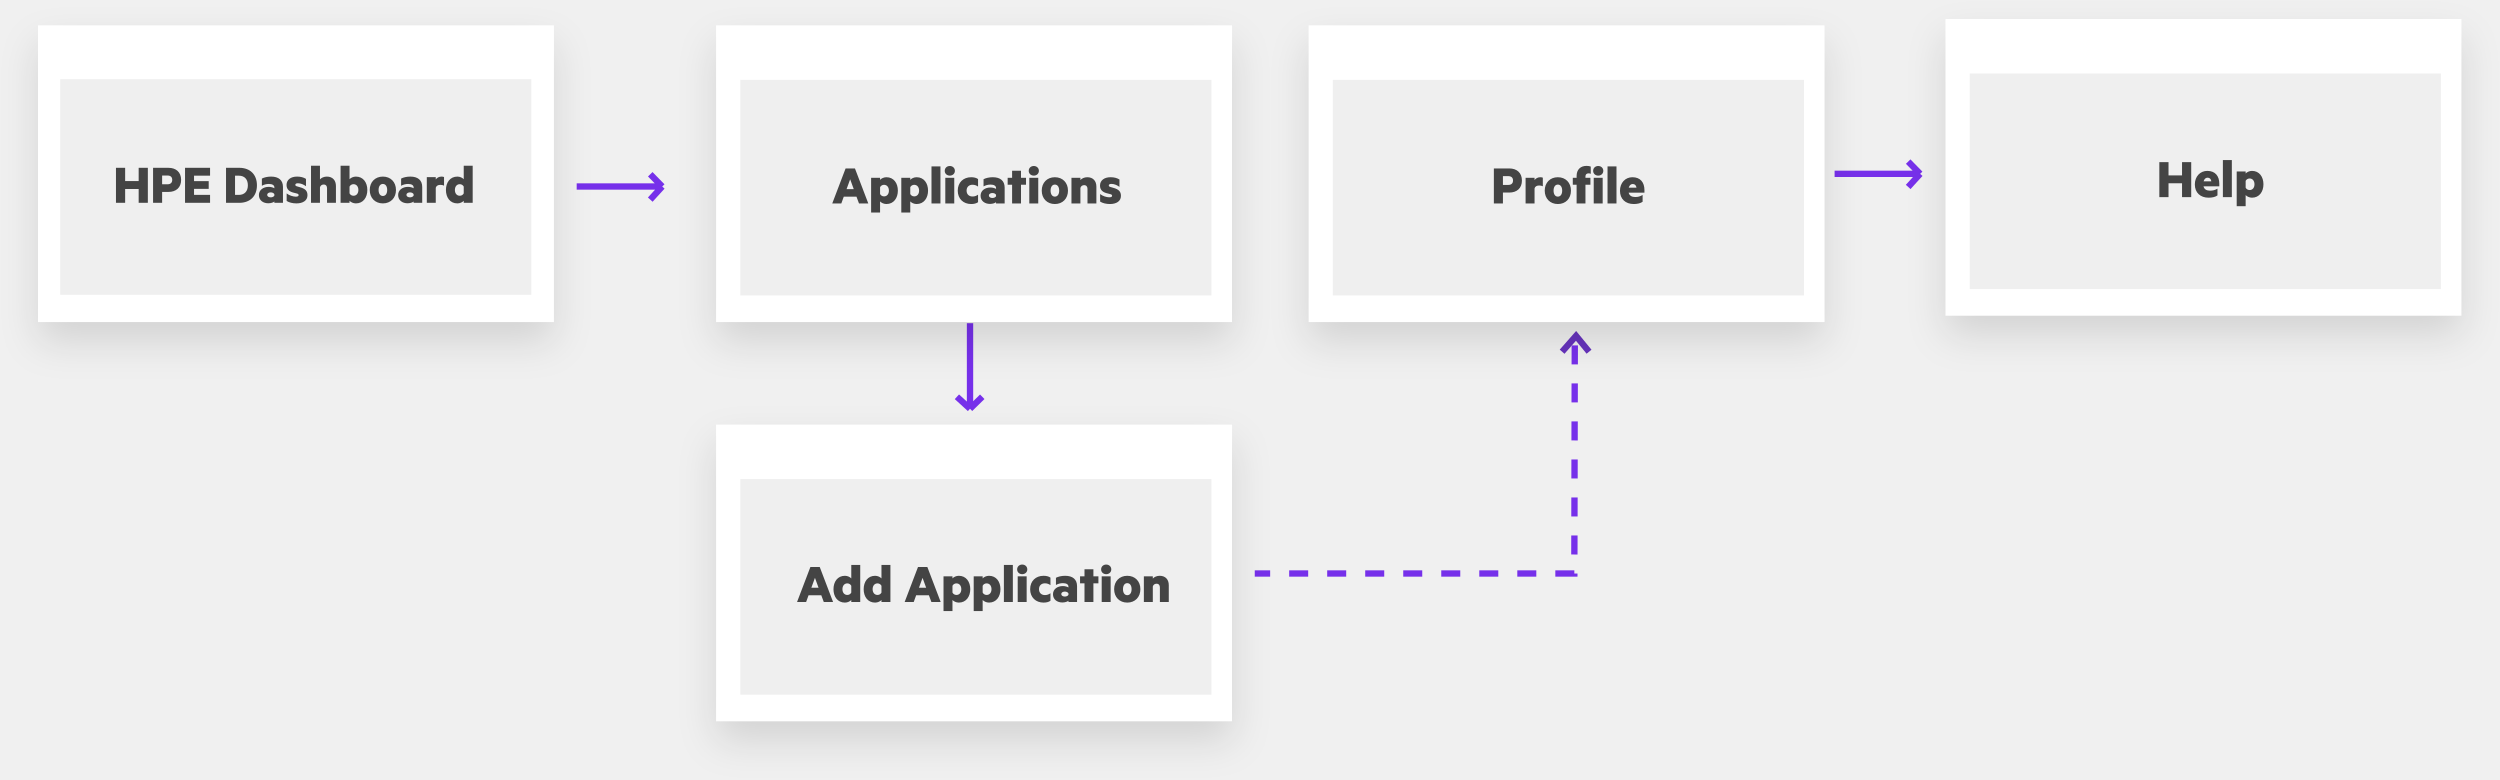
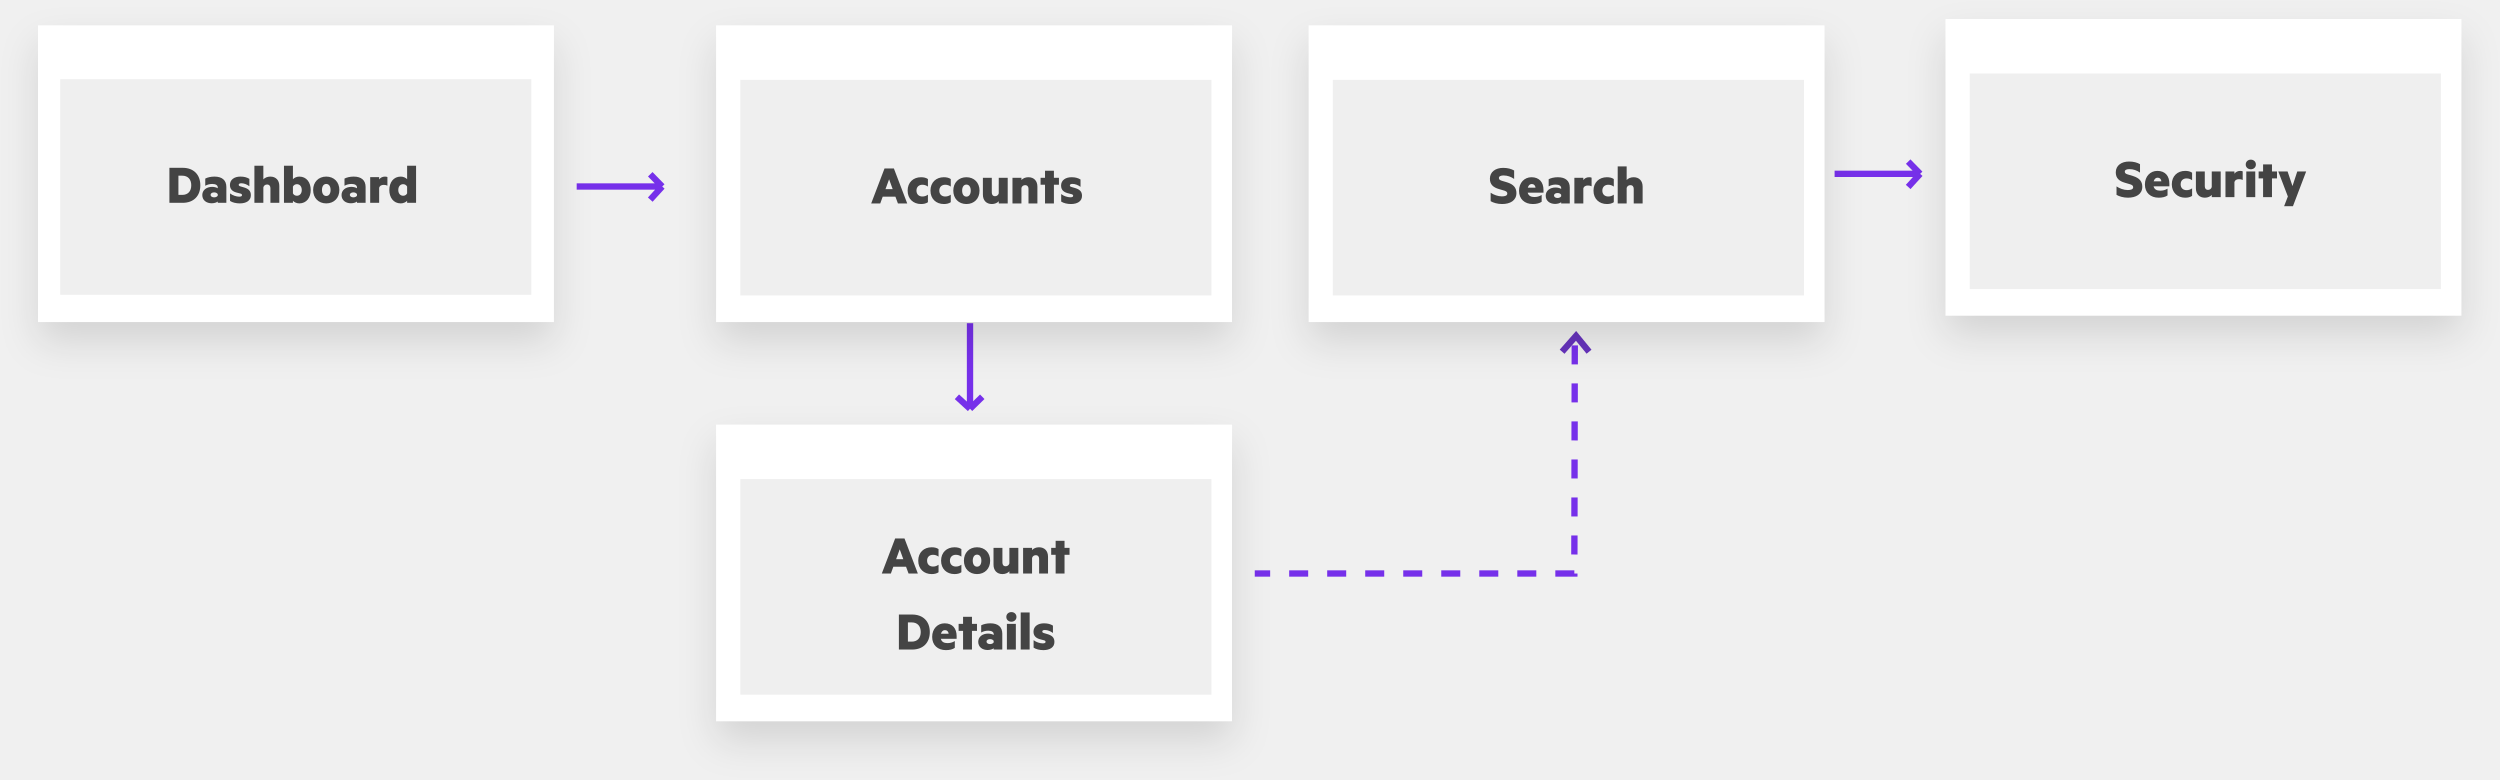
<svg xmlns="http://www.w3.org/2000/svg" width="789" height="246" viewBox="0 0 789 246" fill="none">
  <path d="M497 109L496.86 181H396" stroke="#7630EA" stroke-width="2" stroke-dasharray="6 6" />
  <path d="M493 111L497.4 106L501.5 111" stroke="#6633BC" stroke-width="2" />
  <path d="M579 54.862H606M606 54.862L602.22 59M606 54.862L602.22 51" stroke="#7630EA" stroke-width="2" />
  <path d="M182 58.862H209M209 58.862L205.22 63M209 58.862L205.22 55" stroke="#7630EA" stroke-width="2" />
  <path d="M306.138 102V129M306.138 129L302 125.22M306.138 129L310 125.22" stroke="#7630EA" stroke-width="2" />
  <g filter="url(#filter0_d_2259_12260)">
    <rect x="614" y="6" width="162.828" height="93.645" fill="white" />
  </g>
  <rect x="621.645" y="23.2" width="148.686" height="68.036" fill="#EFEFEF" />
  <g filter="url(#filter1_d_2259_12260)">
    <rect x="226" y="8" width="162.828" height="93.645" fill="white" />
  </g>
  <rect x="233.645" y="25.2" width="148.686" height="68.036" fill="#EFEFEF" />
  <g filter="url(#filter2_d_2259_12260)">
    <rect x="413" y="8" width="162.828" height="93.645" fill="white" />
  </g>
  <rect x="420.645" y="25.2" width="148.686" height="68.036" fill="#EFEFEF" />
  <g filter="url(#filter3_d_2259_12260)">
    <rect x="12" y="8" width="162.828" height="93.645" fill="white" />
  </g>
  <rect x="19" y="25" width="148.686" height="68.036" fill="#EFEFEF" />
-   <path d="M46.66 52.96H43.763V57.154H39.496V52.96H36.599V64.012H39.496V59.638H43.763V64.012H46.66V52.96ZM51.167 60.574H53.148C55.541 60.574 57.161 59.224 57.161 56.776C57.161 54.31 55.541 52.96 53.148 52.96H48.306V64.012H51.167V60.574ZM54.353 56.776C54.353 57.604 53.886 58.162 52.842 58.162H51.167V55.39H52.842C53.886 55.39 54.353 55.93 54.353 56.776ZM66.297 52.96H58.395V64.012H66.297V61.51H61.239V59.602H65.865V57.172H61.239V55.444H66.297V52.96ZM71.333 52.96V64.012H75.509C78.983 64.012 81.089 61.852 81.089 58.486C81.089 55.12 78.983 52.96 75.509 52.96H71.333ZM75.365 61.51H74.177V55.444H75.365C77.201 55.444 78.227 56.614 78.227 58.486C78.227 60.34 77.201 61.51 75.365 61.51ZM86.588 59.134V59.422C86.264 59.188 85.508 58.972 84.824 58.972C83.078 58.972 81.71 59.98 81.71 61.546C81.71 63.256 83.078 64.156 84.68 64.156C85.544 64.156 86.318 63.868 86.588 63.598V64.012H89.306V59.008C89.306 56.866 87.938 55.732 85.544 55.732C84.392 55.732 83.312 56.002 82.646 56.362V58.63C83.294 58.252 84.086 58.054 84.86 58.054C86.012 58.054 86.588 58.504 86.588 59.134ZM86.588 61.276V61.744C86.408 62.068 85.958 62.284 85.454 62.284C84.896 62.284 84.338 62.05 84.338 61.492C84.338 60.952 84.896 60.718 85.454 60.718C85.958 60.718 86.408 60.934 86.588 61.276ZM90.467 61.042V63.418C91.223 63.922 92.411 64.192 93.545 64.192C95.543 64.192 97.037 63.346 97.037 61.618C97.037 60.25 96.335 59.53 94.571 59.062L93.833 58.846C93.437 58.738 93.203 58.63 93.203 58.324C93.203 58 93.527 57.838 94.013 57.838C94.931 57.838 95.795 58.216 96.569 58.774V56.452C95.777 55.966 94.895 55.732 93.743 55.732C91.835 55.732 90.431 56.686 90.431 58.378C90.431 59.836 91.385 60.538 92.879 60.862L93.509 61.024C93.995 61.132 94.247 61.258 94.247 61.582C94.247 61.942 93.887 62.068 93.329 62.068C92.501 62.068 91.241 61.672 90.467 61.042ZM98.155 52.312V64.012H100.981V59.116C101.125 58.558 101.593 58.234 102.151 58.234C102.871 58.234 103.213 58.72 103.213 59.386V64.012H106.021V58.702C106.021 56.902 104.959 55.732 103.159 55.732C102.223 55.732 101.431 56.11 100.981 56.614V52.312H98.155ZM110.315 64.012V63.364C110.693 63.796 111.485 64.192 112.313 64.192C114.653 64.192 115.931 62.302 115.931 59.962C115.931 57.622 114.653 55.732 112.313 55.732C111.485 55.732 110.693 56.128 110.315 56.56V52.312H107.489V64.012H110.315ZM110.315 61.024V58.882C110.531 58.45 111.017 58.126 111.557 58.126C112.529 58.126 113.105 58.918 113.105 59.962C113.105 61.006 112.529 61.78 111.557 61.78C110.999 61.78 110.531 61.474 110.315 61.024ZM124.97 59.962C124.97 57.46 123.296 55.732 120.83 55.732C118.382 55.732 116.69 57.46 116.69 59.962C116.69 62.464 118.382 64.192 120.83 64.192C123.296 64.192 124.97 62.464 124.97 59.962ZM122.198 59.962C122.198 61.078 121.712 61.852 120.83 61.852C119.966 61.852 119.48 61.078 119.48 59.962C119.48 58.846 119.966 58.054 120.83 58.054C121.712 58.054 122.198 58.846 122.198 59.962ZM130.533 59.134V59.422C130.209 59.188 129.453 58.972 128.769 58.972C127.023 58.972 125.655 59.98 125.655 61.546C125.655 63.256 127.023 64.156 128.625 64.156C129.489 64.156 130.263 63.868 130.533 63.598V64.012H133.251V59.008C133.251 56.866 131.883 55.732 129.489 55.732C128.337 55.732 127.257 56.002 126.591 56.362V58.63C127.239 58.252 128.031 58.054 128.805 58.054C129.957 58.054 130.533 58.504 130.533 59.134ZM130.533 61.276V61.744C130.353 62.068 129.903 62.284 129.399 62.284C128.841 62.284 128.283 62.05 128.283 61.492C128.283 60.952 128.841 60.718 129.399 60.718C129.903 60.718 130.353 60.934 130.533 61.276ZM140.136 58.594V55.876C140.01 55.804 139.722 55.732 139.362 55.732C138.552 55.732 137.922 56.092 137.526 56.632V55.912H134.7V64.012H137.526V59.26C137.67 58.684 138.192 58.342 138.966 58.342C139.416 58.342 139.794 58.414 140.136 58.594ZM146.353 63.364V64.012H149.179V52.312H146.353V56.56C145.975 56.128 145.183 55.732 144.355 55.732C142.015 55.732 140.737 57.622 140.737 59.962C140.737 62.302 142.015 64.192 144.355 64.192C145.183 64.192 145.975 63.796 146.353 63.364ZM146.353 58.882V61.024C146.137 61.474 145.669 61.78 145.111 61.78C144.139 61.78 143.563 61.006 143.563 59.962C143.563 58.918 144.139 58.126 145.111 58.126C145.651 58.126 146.137 58.45 146.353 58.882Z" fill="#444444" />
-   <path d="M691.549 51.16H688.651V55.354H684.385V51.16H681.487V62.212H684.385V57.838H688.651V62.212H691.549V51.16ZM695.426 58.81H700.412V57.982C700.412 55.57 699.134 53.932 696.614 53.932C694.382 53.932 692.69 55.678 692.69 58.216C692.69 60.826 694.454 62.392 697.046 62.392C698.216 62.392 699.206 62.14 699.836 61.672V59.53C699.026 60.016 698.36 60.178 697.496 60.178C696.452 60.178 695.66 59.782 695.426 58.81ZM696.722 56.074C697.406 56.074 697.82 56.542 697.892 57.226H695.462C695.66 56.488 696.11 56.074 696.722 56.074ZM704.368 62.212V50.512H701.542V62.212H704.368ZM708.727 65.074V61.564C709.105 61.996 709.897 62.392 710.725 62.392C713.065 62.392 714.343 60.466 714.343 58.162C714.343 55.84 713.065 53.932 710.725 53.932C709.897 53.932 709.105 54.328 708.727 54.76V54.112H705.901V65.074H708.727ZM708.727 59.224V57.082C708.943 56.65 709.411 56.326 709.969 56.326C710.941 56.326 711.517 57.118 711.517 58.162C711.517 59.206 710.941 59.98 709.969 59.98C709.429 59.98 708.943 59.674 708.727 59.224Z" fill="#444444" />
-   <path d="M269.821 53.16H266.869L262.657 64.212H265.519L266.293 62.07H270.307L271.099 64.212H274.033L269.821 53.16ZM267.175 59.694L268.309 56.58L269.443 59.694H267.175ZM277.75 67.074V63.564C278.128 63.996 278.92 64.392 279.748 64.392C282.088 64.392 283.366 62.466 283.366 60.162C283.366 57.84 282.088 55.932 279.748 55.932C278.92 55.932 278.128 56.328 277.75 56.76V56.112H274.924V67.074H277.75ZM277.75 61.224V59.082C277.966 58.65 278.434 58.326 278.992 58.326C279.964 58.326 280.54 59.118 280.54 60.162C280.54 61.206 279.964 61.98 278.992 61.98C278.452 61.98 277.966 61.674 277.75 61.224ZM287.277 67.074V63.564C287.655 63.996 288.447 64.392 289.275 64.392C291.615 64.392 292.893 62.466 292.893 60.162C292.893 57.84 291.615 55.932 289.275 55.932C288.447 55.932 287.655 56.328 287.277 56.76V56.112H284.451V67.074H287.277ZM287.277 61.224V59.082C287.493 58.65 287.961 58.326 288.519 58.326C289.491 58.326 290.067 59.118 290.067 60.162C290.067 61.206 289.491 61.98 288.519 61.98C287.979 61.98 287.493 61.674 287.277 61.224ZM296.805 64.212V52.512H293.979V64.212H296.805ZM301.362 53.916C301.362 52.98 300.624 52.386 299.76 52.386C298.896 52.386 298.158 52.98 298.158 53.916C298.158 54.834 298.896 55.428 299.76 55.428C300.624 55.428 301.362 54.834 301.362 53.916ZM301.164 64.212V56.112H298.338V64.212H301.164ZM302.265 60.162C302.265 62.772 304.065 64.392 306.495 64.392C307.323 64.392 308.097 64.23 308.673 63.816V61.44C308.151 61.818 307.593 62.016 306.927 62.016C305.883 62.016 305.055 61.386 305.055 60.162C305.055 58.938 305.883 58.308 306.927 58.308C307.593 58.308 308.151 58.506 308.673 58.884V56.508C308.097 56.094 307.323 55.932 306.495 55.932C304.065 55.932 302.265 57.552 302.265 60.162ZM314.35 59.334V59.622C314.026 59.388 313.27 59.172 312.586 59.172C310.84 59.172 309.472 60.18 309.472 61.746C309.472 63.456 310.84 64.356 312.442 64.356C313.306 64.356 314.08 64.068 314.35 63.798V64.212H317.068V59.208C317.068 57.066 315.7 55.932 313.306 55.932C312.154 55.932 311.074 56.202 310.408 56.562V58.83C311.056 58.452 311.848 58.254 312.622 58.254C313.774 58.254 314.35 58.704 314.35 59.334ZM314.35 61.476V61.944C314.17 62.268 313.72 62.484 313.216 62.484C312.658 62.484 312.1 62.25 312.1 61.692C312.1 61.152 312.658 60.918 313.216 60.918C313.72 60.918 314.17 61.134 314.35 61.476ZM322.227 64.212V58.308H323.811V56.112H322.227V53.88H319.419V56.112H318.015V58.308H319.419V64.212H322.227ZM327.87 53.916C327.87 52.98 327.132 52.386 326.268 52.386C325.404 52.386 324.666 52.98 324.666 53.916C324.666 54.834 325.404 55.428 326.268 55.428C327.132 55.428 327.87 54.834 327.87 53.916ZM327.672 64.212V56.112H324.846V64.212H327.672ZM337.053 60.162C337.053 57.66 335.379 55.932 332.913 55.932C330.465 55.932 328.773 57.66 328.773 60.162C328.773 62.664 330.465 64.392 332.913 64.392C335.379 64.392 337.053 62.664 337.053 60.162ZM334.281 60.162C334.281 61.278 333.795 62.052 332.913 62.052C332.049 62.052 331.563 61.278 331.563 60.162C331.563 59.046 332.049 58.254 332.913 58.254C333.795 58.254 334.281 59.046 334.281 60.162ZM338.152 56.112V64.212H340.978V59.316C341.122 58.758 341.59 58.434 342.148 58.434C342.868 58.434 343.21 58.92 343.21 59.586V64.212H346.018V58.902C346.018 57.102 344.956 55.932 343.156 55.932C342.22 55.932 341.428 56.31 340.978 56.814V56.112H338.152ZM347.198 61.242V63.618C347.954 64.122 349.142 64.392 350.276 64.392C352.274 64.392 353.768 63.546 353.768 61.818C353.768 60.45 353.066 59.73 351.302 59.262L350.564 59.046C350.168 58.938 349.934 58.83 349.934 58.524C349.934 58.2 350.258 58.038 350.744 58.038C351.662 58.038 352.526 58.416 353.3 58.974V56.652C352.508 56.166 351.626 55.932 350.474 55.932C348.566 55.932 347.162 56.886 347.162 58.578C347.162 60.036 348.116 60.738 349.61 61.062L350.24 61.224C350.726 61.332 350.978 61.458 350.978 61.782C350.978 62.142 350.618 62.268 350.06 62.268C349.232 62.268 347.972 61.872 347.198 61.242Z" fill="#444444" />
-   <path d="M474.324 60.774H476.304C478.698 60.774 480.318 59.424 480.318 56.976C480.318 54.51 478.698 53.16 476.304 53.16H471.462V64.212H474.324V60.774ZM477.51 56.976C477.51 57.804 477.042 58.362 475.998 58.362H474.324V55.59H475.998C477.042 55.59 477.51 56.13 477.51 56.976ZM486.915 58.794V56.076C486.789 56.004 486.501 55.932 486.141 55.932C485.331 55.932 484.701 56.292 484.305 56.832V56.112H481.479V64.212H484.305V59.46C484.449 58.884 484.971 58.542 485.745 58.542C486.195 58.542 486.573 58.614 486.915 58.794ZM495.796 60.162C495.796 57.66 494.122 55.932 491.656 55.932C489.208 55.932 487.516 57.66 487.516 60.162C487.516 62.664 489.208 64.392 491.656 64.392C494.122 64.392 495.796 62.664 495.796 60.162ZM493.024 60.162C493.024 61.278 492.538 62.052 491.656 62.052C490.792 62.052 490.306 61.278 490.306 60.162C490.306 59.046 490.792 58.254 491.656 58.254C492.538 58.254 493.024 59.046 493.024 60.162ZM502.043 54.87V52.566C501.701 52.44 501.269 52.35 500.729 52.35C498.749 52.35 497.579 53.574 497.579 55.518V56.112H496.373V58.308H497.579V64.212H500.369V58.308H501.935V56.112H500.369V55.68C500.369 55.032 500.747 54.708 501.377 54.708C501.629 54.708 501.845 54.762 502.043 54.87ZM506.003 53.916C506.003 52.98 505.265 52.386 504.401 52.386C503.537 52.386 502.799 52.98 502.799 53.916C502.799 54.834 503.537 55.428 504.401 55.428C505.265 55.428 506.003 54.834 506.003 53.916ZM505.805 64.212V56.112H502.979V64.212H505.805ZM510.163 64.212V52.512H507.337V64.212H510.163ZM514 60.81H518.986V59.982C518.986 57.57 517.708 55.932 515.188 55.932C512.956 55.932 511.264 57.678 511.264 60.216C511.264 62.826 513.028 64.392 515.62 64.392C516.79 64.392 517.78 64.14 518.41 63.672V61.53C517.6 62.016 516.934 62.178 516.07 62.178C515.026 62.178 514.234 61.782 514 60.81ZM515.296 58.074C515.98 58.074 516.394 58.542 516.466 59.226H514.036C514.234 58.488 514.684 58.074 515.296 58.074Z" fill="#444444" />
+   <path d="M53.466 52.96V64.012H57.642C61.116 64.012 63.222 61.852 63.222 58.486C63.222 55.12 61.116 52.96 57.642 52.96H53.466ZM57.498 61.51H56.31V55.444H57.498C59.334 55.444 60.36 56.614 60.36 58.486C60.36 60.34 59.334 61.51 57.498 61.51ZM68.721 59.134V59.422C68.397 59.188 67.641 58.972 66.957 58.972C65.211 58.972 63.843 59.98 63.843 61.546C63.843 63.256 65.211 64.156 66.813 64.156C67.677 64.156 68.451 63.868 68.721 63.598V64.012H71.439V59.008C71.439 56.866 70.071 55.732 67.677 55.732C66.525 55.732 65.445 56.002 64.779 56.362V58.63C65.427 58.252 66.219 58.054 66.993 58.054C68.145 58.054 68.721 58.504 68.721 59.134ZM68.721 61.276V61.744C68.541 62.068 68.091 62.284 67.587 62.284C67.029 62.284 66.471 62.05 66.471 61.492C66.471 60.952 67.029 60.718 67.587 60.718C68.091 60.718 68.541 60.934 68.721 61.276ZM72.6 61.042V63.418C73.356 63.922 74.544 64.192 75.678 64.192C77.676 64.192 79.17 63.346 79.17 61.618C79.17 60.25 78.468 59.53 76.704 59.062L75.966 58.846C75.57 58.738 75.336 58.63 75.336 58.324C75.336 58 75.66 57.838 76.146 57.838C77.064 57.838 77.928 58.216 78.702 58.774V56.452C77.91 55.966 77.028 55.732 75.876 55.732C73.968 55.732 72.564 56.686 72.564 58.378C72.564 59.836 73.518 60.538 75.012 60.862L75.642 61.024C76.128 61.132 76.38 61.258 76.38 61.582C76.38 61.942 76.02 62.068 75.462 62.068C74.634 62.068 73.374 61.672 72.6 61.042ZM80.288 52.312V64.012H83.114V59.116C83.258 58.558 83.726 58.234 84.284 58.234C85.004 58.234 85.346 58.72 85.346 59.386V64.012H88.154V58.702C88.154 56.902 87.092 55.732 85.292 55.732C84.356 55.732 83.564 56.11 83.114 56.614V52.312H80.288ZM92.448 64.012V63.364C92.826 63.796 93.618 64.192 94.446 64.192C96.786 64.192 98.064 62.302 98.064 59.962C98.064 57.622 96.786 55.732 94.446 55.732C93.618 55.732 92.826 56.128 92.448 56.56V52.312H89.622V64.012H92.448ZM92.448 61.024V58.882C92.664 58.45 93.15 58.126 93.69 58.126C94.662 58.126 95.238 58.918 95.238 59.962C95.238 61.006 94.662 61.78 93.69 61.78C93.132 61.78 92.664 61.474 92.448 61.024ZM107.103 59.962C107.103 57.46 105.429 55.732 102.963 55.732C100.515 55.732 98.823 57.46 98.823 59.962C98.823 62.464 100.515 64.192 102.963 64.192C105.429 64.192 107.103 62.464 107.103 59.962ZM104.331 59.962C104.331 61.078 103.845 61.852 102.963 61.852C102.099 61.852 101.613 61.078 101.613 59.962C101.613 58.846 102.099 58.054 102.963 58.054C103.845 58.054 104.331 58.846 104.331 59.962ZM112.666 59.134V59.422C112.342 59.188 111.586 58.972 110.902 58.972C109.156 58.972 107.788 59.98 107.788 61.546C107.788 63.256 109.156 64.156 110.758 64.156C111.622 64.156 112.396 63.868 112.666 63.598V64.012H115.384V59.008C115.384 56.866 114.016 55.732 111.622 55.732C110.47 55.732 109.39 56.002 108.724 56.362V58.63C109.372 58.252 110.164 58.054 110.938 58.054C112.09 58.054 112.666 58.504 112.666 59.134ZM112.666 61.276V61.744C112.486 62.068 112.036 62.284 111.532 62.284C110.974 62.284 110.416 62.05 110.416 61.492C110.416 60.952 110.974 60.718 111.532 60.718C112.036 60.718 112.486 60.934 112.666 61.276ZM122.269 58.594V55.876C122.143 55.804 121.855 55.732 121.495 55.732C120.685 55.732 120.055 56.092 119.659 56.632V55.912H116.833V64.012H119.659V59.26C119.803 58.684 120.325 58.342 121.099 58.342C121.549 58.342 121.927 58.414 122.269 58.594ZM128.486 63.364V64.012H131.312V52.312H128.486V56.56C128.108 56.128 127.316 55.732 126.488 55.732C124.148 55.732 122.87 57.622 122.87 59.962C122.87 62.302 124.148 64.192 126.488 64.192C127.316 64.192 128.108 63.796 128.486 63.364ZM128.486 58.882V61.024C128.27 61.474 127.802 61.78 127.244 61.78C126.272 61.78 125.696 61.006 125.696 59.962C125.696 58.918 126.272 58.126 127.244 58.126C127.784 58.126 128.27 58.45 128.486 58.882Z" fill="#444444" />
+   <path d="M667.972 58.828V61.492C668.782 61.978 670.114 62.392 671.59 62.392C674.074 62.392 676.108 61.33 676.108 58.936C676.108 57.244 675.19 56.182 673.174 55.552L671.5 55.048C670.924 54.868 670.582 54.67 670.582 54.166C670.582 53.608 671.212 53.374 672.04 53.374C673.3 53.374 674.398 53.788 675.388 54.472V51.808C674.47 51.304 673.408 50.98 671.914 50.98C669.592 50.98 667.738 52.186 667.738 54.382C667.738 56.218 668.764 57.136 670.618 57.676L672.292 58.162C672.886 58.378 673.228 58.558 673.228 59.098C673.228 59.782 672.436 59.98 671.518 59.98C670.276 59.98 668.926 59.476 667.972 58.828ZM679.667 58.81H684.653V57.982C684.653 55.57 683.375 53.932 680.855 53.932C678.623 53.932 676.931 55.678 676.931 58.216C676.931 60.826 678.695 62.392 681.287 62.392C682.457 62.392 683.447 62.14 684.077 61.672V59.53C683.267 60.016 682.601 60.178 681.737 60.178C680.693 60.178 679.901 59.782 679.667 58.81ZM680.963 56.074C681.647 56.074 682.061 56.542 682.133 57.226H679.703C679.901 56.488 680.351 56.074 680.963 56.074ZM685.421 58.162C685.421 60.772 687.221 62.392 689.651 62.392C690.479 62.392 691.253 62.23 691.829 61.816V59.44C691.307 59.818 690.749 60.016 690.083 60.016C689.039 60.016 688.211 59.386 688.211 58.162C688.211 56.938 689.039 56.308 690.083 56.308C690.749 56.308 691.307 56.506 691.829 56.884V54.508C691.253 54.094 690.479 53.932 689.651 53.932C687.221 53.932 685.421 55.552 685.421 58.162ZM700.854 62.212V54.112H698.028V59.026C697.884 59.584 697.398 59.926 696.876 59.926C696.156 59.926 695.832 59.44 695.832 58.756V54.112H693.024V59.422C693.024 61.222 694.086 62.392 695.868 62.392C696.786 62.392 697.596 62.014 698.028 61.51V62.212H700.854ZM707.795 56.794V54.076C707.669 54.004 707.381 53.932 707.021 53.932C706.211 53.932 705.581 54.292 705.185 54.832V54.112H702.359V62.212H705.185V57.46C705.329 56.884 705.851 56.542 706.625 56.542C707.075 56.542 707.453 56.614 707.795 56.794ZM711.957 51.916C711.957 50.98 711.219 50.386 710.355 50.386C709.491 50.386 708.753 50.98 708.753 51.916C708.753 52.834 709.491 53.428 710.355 53.428C711.219 53.428 711.957 52.834 711.957 51.916ZM711.759 62.212V54.112H708.933V62.212H711.759ZM717.037 62.212V56.308H718.621V54.112H717.037V51.88H714.229V54.112H712.825V56.308H714.229V62.212H717.037ZM720.862 65.074H723.652L727.828 54.112H725.02L723.508 58.72L721.96 54.112H719.026L722.05 62.014L720.862 65.074Z" fill="#444444" />
+   <path d="M282.108 53.16H279.156L274.944 64.212H277.806L278.58 62.07H282.594L283.386 64.212H286.32L282.108 53.16ZM279.462 59.694L280.596 56.58L281.73 59.694H279.462ZM286.445 60.162C286.445 62.772 288.245 64.392 290.675 64.392C291.503 64.392 292.277 64.23 292.853 63.816V61.44C292.331 61.818 291.773 62.016 291.107 62.016C290.063 62.016 289.235 61.386 289.235 60.162C289.235 58.938 290.063 58.308 291.107 58.308C291.773 58.308 292.331 58.506 292.853 58.884V56.508C292.277 56.094 291.503 55.932 290.675 55.932C288.245 55.932 286.445 57.552 286.445 60.162ZM293.652 60.162C293.652 62.772 295.452 64.392 297.882 64.392C298.71 64.392 299.484 64.23 300.06 63.816V61.44C299.538 61.818 298.98 62.016 298.314 62.016C297.27 62.016 296.442 61.386 296.442 60.162C296.442 58.938 297.27 58.308 298.314 58.308C298.98 58.308 299.538 58.506 300.06 58.884V56.508C299.484 56.094 298.71 55.932 297.882 55.932C295.452 55.932 293.652 57.552 293.652 60.162ZM309.139 60.162C309.139 57.66 307.465 55.932 304.999 55.932C302.551 55.932 300.859 57.66 300.859 60.162C300.859 62.664 302.551 64.392 304.999 64.392C307.465 64.392 309.139 62.664 309.139 60.162ZM306.367 60.162C306.367 61.278 305.881 62.052 304.999 62.052C304.135 62.052 303.649 61.278 303.649 60.162C303.649 59.046 304.135 58.254 304.999 58.254C305.881 58.254 306.367 59.046 306.367 60.162ZM318.032 64.212V56.112H315.206V61.026C315.062 61.584 314.576 61.926 314.054 61.926C313.334 61.926 313.01 61.44 313.01 60.756V56.112H310.202V61.422C310.202 63.222 311.264 64.392 313.046 64.392C313.964 64.392 314.774 64.014 315.206 63.51V64.212H318.032ZM319.537 56.112V64.212H322.363V59.316C322.507 58.758 322.975 58.434 323.533 58.434C324.253 58.434 324.595 58.92 324.595 59.586V64.212H327.403V58.902C327.403 57.102 326.341 55.932 324.541 55.932C323.605 55.932 322.813 56.31 322.363 56.814V56.112H319.537ZM332.615 64.212V58.308H334.199V56.112H332.615V53.88H329.807V56.112H328.403V58.308H329.807V64.212H332.615ZM334.911 61.242V63.618C335.667 64.122 336.855 64.392 337.989 64.392C339.987 64.392 341.481 63.546 341.481 61.818C341.481 60.45 340.779 59.73 339.015 59.262L338.277 59.046C337.881 58.938 337.647 58.83 337.647 58.524C337.647 58.2 337.971 58.038 338.457 58.038C339.375 58.038 340.239 58.416 341.013 58.974V56.652C340.221 56.166 339.339 55.932 338.187 55.932C336.279 55.932 334.875 56.886 334.875 58.578C334.875 60.036 335.829 60.738 337.323 61.062L337.953 61.224C338.439 61.332 338.691 61.458 338.691 61.782C338.691 62.142 338.331 62.268 337.773 62.268C336.945 62.268 335.685 61.872 334.911 61.242Z" fill="#444444" />
+   <path d="M470.446 60.828V63.492C471.256 63.978 472.588 64.392 474.064 64.392C476.548 64.392 478.582 63.33 478.582 60.936C478.582 59.244 477.664 58.182 475.648 57.552L473.974 57.048C473.398 56.868 473.056 56.67 473.056 56.166C473.056 55.608 473.686 55.374 474.514 55.374C475.774 55.374 476.872 55.788 477.862 56.472V53.808C476.944 53.304 475.882 52.98 474.388 52.98C472.066 52.98 470.212 54.186 470.212 56.382C470.212 58.218 471.238 59.136 473.092 59.676L474.766 60.162C475.36 60.378 475.702 60.558 475.702 61.098C475.702 61.782 474.91 61.98 473.992 61.98C472.75 61.98 471.4 61.476 470.446 60.828ZM482.141 60.81H487.127V59.982C487.127 57.57 485.849 55.932 483.329 55.932C481.097 55.932 479.405 57.678 479.405 60.216C479.405 62.826 481.169 64.392 483.761 64.392C484.931 64.392 485.921 64.14 486.551 63.672V61.53C485.741 62.016 485.075 62.178 484.211 62.178C483.167 62.178 482.375 61.782 482.141 60.81ZM483.437 58.074C484.121 58.074 484.535 58.542 484.607 59.226H482.177C482.375 58.488 482.825 58.074 483.437 58.074ZM492.703 59.334V59.622C492.379 59.388 491.623 59.172 490.939 59.172C489.193 59.172 487.825 60.18 487.825 61.746C487.825 63.456 489.193 64.356 490.795 64.356C491.659 64.356 492.433 64.068 492.703 63.798V64.212H495.421V59.208C495.421 57.066 494.053 55.932 491.659 55.932C490.507 55.932 489.427 56.202 488.761 56.562V58.83C489.409 58.452 490.201 58.254 490.975 58.254C492.127 58.254 492.703 58.704 492.703 59.334ZM492.703 61.476V61.944C492.523 62.268 492.073 62.484 491.569 62.484C491.011 62.484 490.453 62.25 490.453 61.692C490.453 61.152 491.011 60.918 491.569 60.918C492.073 60.918 492.523 61.134 492.703 61.476ZM502.306 58.794V56.076C502.18 56.004 501.892 55.932 501.532 55.932C500.722 55.932 500.092 56.292 499.696 56.832V56.112H496.87V64.212H499.696V59.46C499.84 58.884 500.362 58.542 501.136 58.542C501.586 58.542 501.964 58.614 502.306 58.794ZM502.907 60.162C502.907 62.772 504.707 64.392 507.137 64.392C507.965 64.392 508.739 64.23 509.315 63.816V61.44C508.793 61.818 508.235 62.016 507.569 62.016C506.525 62.016 505.697 61.386 505.697 60.162C505.697 58.938 506.525 58.308 507.569 58.308C508.235 58.308 508.793 58.506 509.315 58.884V56.508C508.739 56.094 507.965 55.932 507.137 55.932C504.707 55.932 502.907 57.552 502.907 60.162ZM510.546 52.512V64.212H513.372V59.316C513.516 58.758 513.984 58.434 514.542 58.434C515.262 58.434 515.604 58.92 515.604 59.586V64.212H518.412V58.902C518.412 57.102 517.35 55.932 515.55 55.932C514.614 55.932 513.822 56.31 513.372 56.814V52.512H510.546Z" fill="#444444" />
  <g filter="url(#filter4_d_2259_12260)">
    <rect x="226" y="134" width="162.828" height="93.645" fill="white" />
  </g>
  <rect x="233.645" y="151.2" width="148.686" height="68.036" fill="#EFEFEF" />
-   <path d="M258.71 178.948H255.758L251.546 190H254.408L255.182 187.858H259.196L259.988 190H262.922L258.71 178.948ZM256.064 185.482L257.198 182.368L258.332 185.482H256.064ZM268.663 189.352V190H271.489V178.3H268.663V182.548C268.285 182.116 267.493 181.72 266.665 181.72C264.325 181.72 263.047 183.61 263.047 185.95C263.047 188.29 264.325 190.18 266.665 190.18C267.493 190.18 268.285 189.784 268.663 189.352ZM268.663 184.87V187.012C268.447 187.462 267.979 187.768 267.421 187.768C266.449 187.768 265.873 186.994 265.873 185.95C265.873 184.906 266.449 184.114 267.421 184.114C267.961 184.114 268.447 184.438 268.663 184.87ZM278.19 189.352V190H281.016V178.3H278.19V182.548C277.812 182.116 277.02 181.72 276.192 181.72C273.852 181.72 272.574 183.61 272.574 185.95C272.574 188.29 273.852 190.18 276.192 190.18C277.02 190.18 277.812 189.784 278.19 189.352ZM278.19 184.87V187.012C277.974 187.462 277.506 187.768 276.948 187.768C275.976 187.768 275.4 186.994 275.4 185.95C275.4 184.906 275.976 184.114 276.948 184.114C277.488 184.114 277.974 184.438 278.19 184.87ZM292.671 178.948H289.719L285.507 190H288.369L289.143 187.858H293.157L293.949 190H296.883L292.671 178.948ZM290.025 185.482L291.159 182.368L292.293 185.482H290.025ZM300.6 192.862V189.352C300.978 189.784 301.77 190.18 302.598 190.18C304.938 190.18 306.216 188.254 306.216 185.95C306.216 183.628 304.938 181.72 302.598 181.72C301.77 181.72 300.978 182.116 300.6 182.548V181.9H297.774V192.862H300.6ZM300.6 187.012V184.87C300.816 184.438 301.284 184.114 301.842 184.114C302.814 184.114 303.39 184.906 303.39 185.95C303.39 186.994 302.814 187.768 301.842 187.768C301.302 187.768 300.816 187.462 300.6 187.012ZM310.127 192.862V189.352C310.505 189.784 311.297 190.18 312.125 190.18C314.465 190.18 315.743 188.254 315.743 185.95C315.743 183.628 314.465 181.72 312.125 181.72C311.297 181.72 310.505 182.116 310.127 182.548V181.9H307.301V192.862H310.127ZM310.127 187.012V184.87C310.343 184.438 310.811 184.114 311.369 184.114C312.341 184.114 312.917 184.906 312.917 185.95C312.917 186.994 312.341 187.768 311.369 187.768C310.829 187.768 310.343 187.462 310.127 187.012ZM319.654 190V178.3H316.828V190H319.654ZM324.212 179.704C324.212 178.768 323.474 178.174 322.61 178.174C321.746 178.174 321.008 178.768 321.008 179.704C321.008 180.622 321.746 181.216 322.61 181.216C323.474 181.216 324.212 180.622 324.212 179.704ZM324.014 190V181.9H321.188V190H324.014ZM325.115 185.95C325.115 188.56 326.915 190.18 329.345 190.18C330.173 190.18 330.947 190.018 331.523 189.604V187.228C331.001 187.606 330.443 187.804 329.777 187.804C328.733 187.804 327.905 187.174 327.905 185.95C327.905 184.726 328.733 184.096 329.777 184.096C330.443 184.096 331.001 184.294 331.523 184.672V182.296C330.947 181.882 330.173 181.72 329.345 181.72C326.915 181.72 325.115 183.34 325.115 185.95ZM337.2 185.122V185.41C336.876 185.176 336.12 184.96 335.436 184.96C333.69 184.96 332.322 185.968 332.322 187.534C332.322 189.244 333.69 190.144 335.292 190.144C336.156 190.144 336.93 189.856 337.2 189.586V190H339.918V184.996C339.918 182.854 338.55 181.72 336.156 181.72C335.004 181.72 333.924 181.99 333.258 182.35V184.618C333.906 184.24 334.698 184.042 335.472 184.042C336.624 184.042 337.2 184.492 337.2 185.122ZM337.2 187.264V187.732C337.02 188.056 336.57 188.272 336.066 188.272C335.508 188.272 334.95 188.038 334.95 187.48C334.95 186.94 335.508 186.706 336.066 186.706C336.57 186.706 337.02 186.922 337.2 187.264ZM345.076 190V184.096H346.66V181.9H345.076V179.668H342.268V181.9H340.864V184.096H342.268V190H345.076ZM350.719 179.704C350.719 178.768 349.981 178.174 349.117 178.174C348.253 178.174 347.515 178.768 347.515 179.704C347.515 180.622 348.253 181.216 349.117 181.216C349.981 181.216 350.719 180.622 350.719 179.704ZM350.521 190V181.9H347.695V190H350.521ZM359.903 185.95C359.903 183.448 358.229 181.72 355.763 181.72C353.315 181.72 351.623 183.448 351.623 185.95C351.623 188.452 353.315 190.18 355.763 190.18C358.229 190.18 359.903 188.452 359.903 185.95ZM357.131 185.95C357.131 187.066 356.645 187.84 355.763 187.84C354.899 187.84 354.413 187.066 354.413 185.95C354.413 184.834 354.899 184.042 355.763 184.042C356.645 184.042 357.131 184.834 357.131 185.95ZM361.002 181.9V190H363.828V185.104C363.972 184.546 364.44 184.222 364.998 184.222C365.718 184.222 366.06 184.708 366.06 185.374V190H368.868V184.69C368.868 182.89 367.806 181.72 366.006 181.72C365.07 181.72 364.278 182.098 363.828 182.602V181.9H361.002Z" fill="#444444" />
+   <path d="M285.46 169.948H282.508L278.296 181H281.158L281.932 178.858H285.946L286.738 181H289.672L285.46 169.948ZM282.814 176.482L283.948 173.368L285.082 176.482H282.814ZM289.797 176.95C289.797 179.56 291.597 181.18 294.027 181.18C294.855 181.18 295.629 181.018 296.205 180.604V178.228C295.683 178.606 295.125 178.804 294.459 178.804C293.415 178.804 292.587 178.174 292.587 176.95C292.587 175.726 293.415 175.096 294.459 175.096C295.125 175.096 295.683 175.294 296.205 175.672V173.296C295.629 172.882 294.855 172.72 294.027 172.72C291.597 172.72 289.797 174.34 289.797 176.95ZM297.004 176.95C297.004 179.56 298.804 181.18 301.234 181.18C302.062 181.18 302.836 181.018 303.412 180.604V178.228C302.89 178.606 302.332 178.804 301.666 178.804C300.622 178.804 299.794 178.174 299.794 176.95C299.794 175.726 300.622 175.096 301.666 175.096C302.332 175.096 302.89 175.294 303.412 175.672V173.296C302.836 172.882 302.062 172.72 301.234 172.72C298.804 172.72 297.004 174.34 297.004 176.95ZM312.491 176.95C312.491 174.448 310.817 172.72 308.351 172.72C305.903 172.72 304.211 174.448 304.211 176.95C304.211 179.452 305.903 181.18 308.351 181.18C310.817 181.18 312.491 179.452 312.491 176.95ZM309.719 176.95C309.719 178.066 309.233 178.84 308.351 178.84C307.487 178.84 307.001 178.066 307.001 176.95C307.001 175.834 307.487 175.042 308.351 175.042C309.233 175.042 309.719 175.834 309.719 176.95ZM321.384 181V172.9H318.558V177.814C318.414 178.372 317.928 178.714 317.406 178.714C316.686 178.714 316.362 178.228 316.362 177.544V172.9H313.554V178.21C313.554 180.01 314.616 181.18 316.398 181.18C317.316 181.18 318.126 180.802 318.558 180.298V181H321.384ZM322.889 172.9V181H325.715V176.104C325.859 175.546 326.327 175.222 326.885 175.222C327.605 175.222 327.947 175.708 327.947 176.374V181H330.755V175.69C330.755 173.89 329.693 172.72 327.893 172.72C326.957 172.72 326.165 173.098 325.715 173.602V172.9H322.889ZM335.967 181V175.096H337.551V172.9H335.967V170.668H333.159V172.9H331.755V175.096H333.159V181H335.967ZM283.691 193.948V205H287.867C291.341 205 293.447 202.84 293.447 199.474C293.447 196.108 291.341 193.948 287.867 193.948H283.691ZM287.723 202.498H286.535V196.432H287.723C289.559 196.432 290.585 197.602 290.585 199.474C290.585 201.328 289.559 202.498 287.723 202.498ZM296.927 201.598H301.913V200.77C301.913 198.358 300.635 196.72 298.115 196.72C295.883 196.72 294.191 198.466 294.191 201.004C294.191 203.614 295.955 205.18 298.547 205.18C299.717 205.18 300.707 204.928 301.337 204.46V202.318C300.527 202.804 299.861 202.966 298.997 202.966C297.953 202.966 297.161 202.57 296.927 201.598ZM298.223 198.862C298.907 198.862 299.321 199.33 299.393 200.014H296.963C297.161 199.276 297.611 198.862 298.223 198.862ZM306.752 205V199.096H308.336V196.9H306.752V194.668H303.944V196.9H302.54V199.096H303.944V205H306.752ZM313.606 200.122V200.41C313.282 200.176 312.526 199.96 311.842 199.96C310.096 199.96 308.728 200.968 308.728 202.534C308.728 204.244 310.096 205.144 311.698 205.144C312.562 205.144 313.336 204.856 313.606 204.586V205H316.324V199.996C316.324 197.854 314.956 196.72 312.562 196.72C311.41 196.72 310.33 196.99 309.664 197.35V199.618C310.312 199.24 311.104 199.042 311.878 199.042C313.03 199.042 313.606 199.492 313.606 200.122ZM313.606 202.264V202.732C313.426 203.056 312.976 203.272 312.472 203.272C311.914 203.272 311.356 203.038 311.356 202.48C311.356 201.94 311.914 201.706 312.472 201.706C312.976 201.706 313.426 201.922 313.606 202.264ZM320.798 194.704C320.798 193.768 320.06 193.174 319.196 193.174C318.332 193.174 317.594 193.768 317.594 194.704C317.594 195.622 318.332 196.216 319.196 196.216C320.06 196.216 320.798 195.622 320.798 194.704ZM320.6 205V196.9H317.774V205H320.6ZM324.959 205V193.3H322.133V205H324.959ZM326.204 202.03V204.406C326.96 204.91 328.148 205.18 329.282 205.18C331.28 205.18 332.774 204.334 332.774 202.606C332.774 201.238 332.072 200.518 330.308 200.05L329.57 199.834C329.174 199.726 328.94 199.618 328.94 199.312C328.94 198.988 329.264 198.826 329.75 198.826C330.668 198.826 331.532 199.204 332.306 199.762V197.44C331.514 196.954 330.632 196.72 329.48 196.72C327.572 196.72 326.168 197.674 326.168 199.366C326.168 200.824 327.122 201.526 328.616 201.85L329.246 202.012C329.732 202.12 329.984 202.246 329.984 202.57C329.984 202.93 329.624 203.056 329.066 203.056C328.238 203.056 326.978 202.66 326.204 202.03Z" fill="#444444" />
  <defs>
    <filter id="filter0_d_2259_12260" x="602" y="0" width="186.828" height="117.645" filterUnits="userSpaceOnUse" color-interpolation-filters="sRGB">
      <feFlood flood-opacity="0" result="BackgroundImageFix" />
      <feColorMatrix in="SourceAlpha" type="matrix" values="0 0 0 0 0 0 0 0 0 0 0 0 0 0 0 0 0 0 127 0" result="hardAlpha" />
      <feOffset dy="6" />
      <feGaussianBlur stdDeviation="6" />
      <feColorMatrix type="matrix" values="0 0 0 0 0 0 0 0 0 0 0 0 0 0 0 0 0 0 0.12 0" />
      <feBlend mode="normal" in2="BackgroundImageFix" result="effect1_dropShadow_2259_12260" />
      <feBlend mode="normal" in="SourceGraphic" in2="effect1_dropShadow_2259_12260" result="shape" />
    </filter>
    <filter id="filter1_d_2259_12260" x="214" y="2" width="186.828" height="117.645" filterUnits="userSpaceOnUse" color-interpolation-filters="sRGB">
      <feFlood flood-opacity="0" result="BackgroundImageFix" />
      <feColorMatrix in="SourceAlpha" type="matrix" values="0 0 0 0 0 0 0 0 0 0 0 0 0 0 0 0 0 0 127 0" result="hardAlpha" />
      <feOffset dy="6" />
      <feGaussianBlur stdDeviation="6" />
      <feColorMatrix type="matrix" values="0 0 0 0 0 0 0 0 0 0 0 0 0 0 0 0 0 0 0.12 0" />
      <feBlend mode="normal" in2="BackgroundImageFix" result="effect1_dropShadow_2259_12260" />
      <feBlend mode="normal" in="SourceGraphic" in2="effect1_dropShadow_2259_12260" result="shape" />
    </filter>
    <filter id="filter2_d_2259_12260" x="401" y="2" width="186.828" height="117.645" filterUnits="userSpaceOnUse" color-interpolation-filters="sRGB">
      <feFlood flood-opacity="0" result="BackgroundImageFix" />
      <feColorMatrix in="SourceAlpha" type="matrix" values="0 0 0 0 0 0 0 0 0 0 0 0 0 0 0 0 0 0 127 0" result="hardAlpha" />
      <feOffset dy="6" />
      <feGaussianBlur stdDeviation="6" />
      <feColorMatrix type="matrix" values="0 0 0 0 0 0 0 0 0 0 0 0 0 0 0 0 0 0 0.12 0" />
      <feBlend mode="normal" in2="BackgroundImageFix" result="effect1_dropShadow_2259_12260" />
      <feBlend mode="normal" in="SourceGraphic" in2="effect1_dropShadow_2259_12260" result="shape" />
    </filter>
    <filter id="filter3_d_2259_12260" x="0" y="2" width="186.828" height="117.645" filterUnits="userSpaceOnUse" color-interpolation-filters="sRGB">
      <feFlood flood-opacity="0" result="BackgroundImageFix" />
      <feColorMatrix in="SourceAlpha" type="matrix" values="0 0 0 0 0 0 0 0 0 0 0 0 0 0 0 0 0 0 127 0" result="hardAlpha" />
      <feOffset dy="6" />
      <feGaussianBlur stdDeviation="6" />
      <feColorMatrix type="matrix" values="0 0 0 0 0 0 0 0 0 0 0 0 0 0 0 0 0 0 0.12 0" />
      <feBlend mode="normal" in2="BackgroundImageFix" result="effect1_dropShadow_2259_12260" />
      <feBlend mode="normal" in="SourceGraphic" in2="effect1_dropShadow_2259_12260" result="shape" />
    </filter>
    <filter id="filter4_d_2259_12260" x="214" y="128" width="186.828" height="117.645" filterUnits="userSpaceOnUse" color-interpolation-filters="sRGB">
      <feFlood flood-opacity="0" result="BackgroundImageFix" />
      <feColorMatrix in="SourceAlpha" type="matrix" values="0 0 0 0 0 0 0 0 0 0 0 0 0 0 0 0 0 0 127 0" result="hardAlpha" />
      <feOffset dy="6" />
      <feGaussianBlur stdDeviation="6" />
      <feColorMatrix type="matrix" values="0 0 0 0 0 0 0 0 0 0 0 0 0 0 0 0 0 0 0.12 0" />
      <feBlend mode="normal" in2="BackgroundImageFix" result="effect1_dropShadow_2259_12260" />
      <feBlend mode="normal" in="SourceGraphic" in2="effect1_dropShadow_2259_12260" result="shape" />
    </filter>
  </defs>
</svg>
